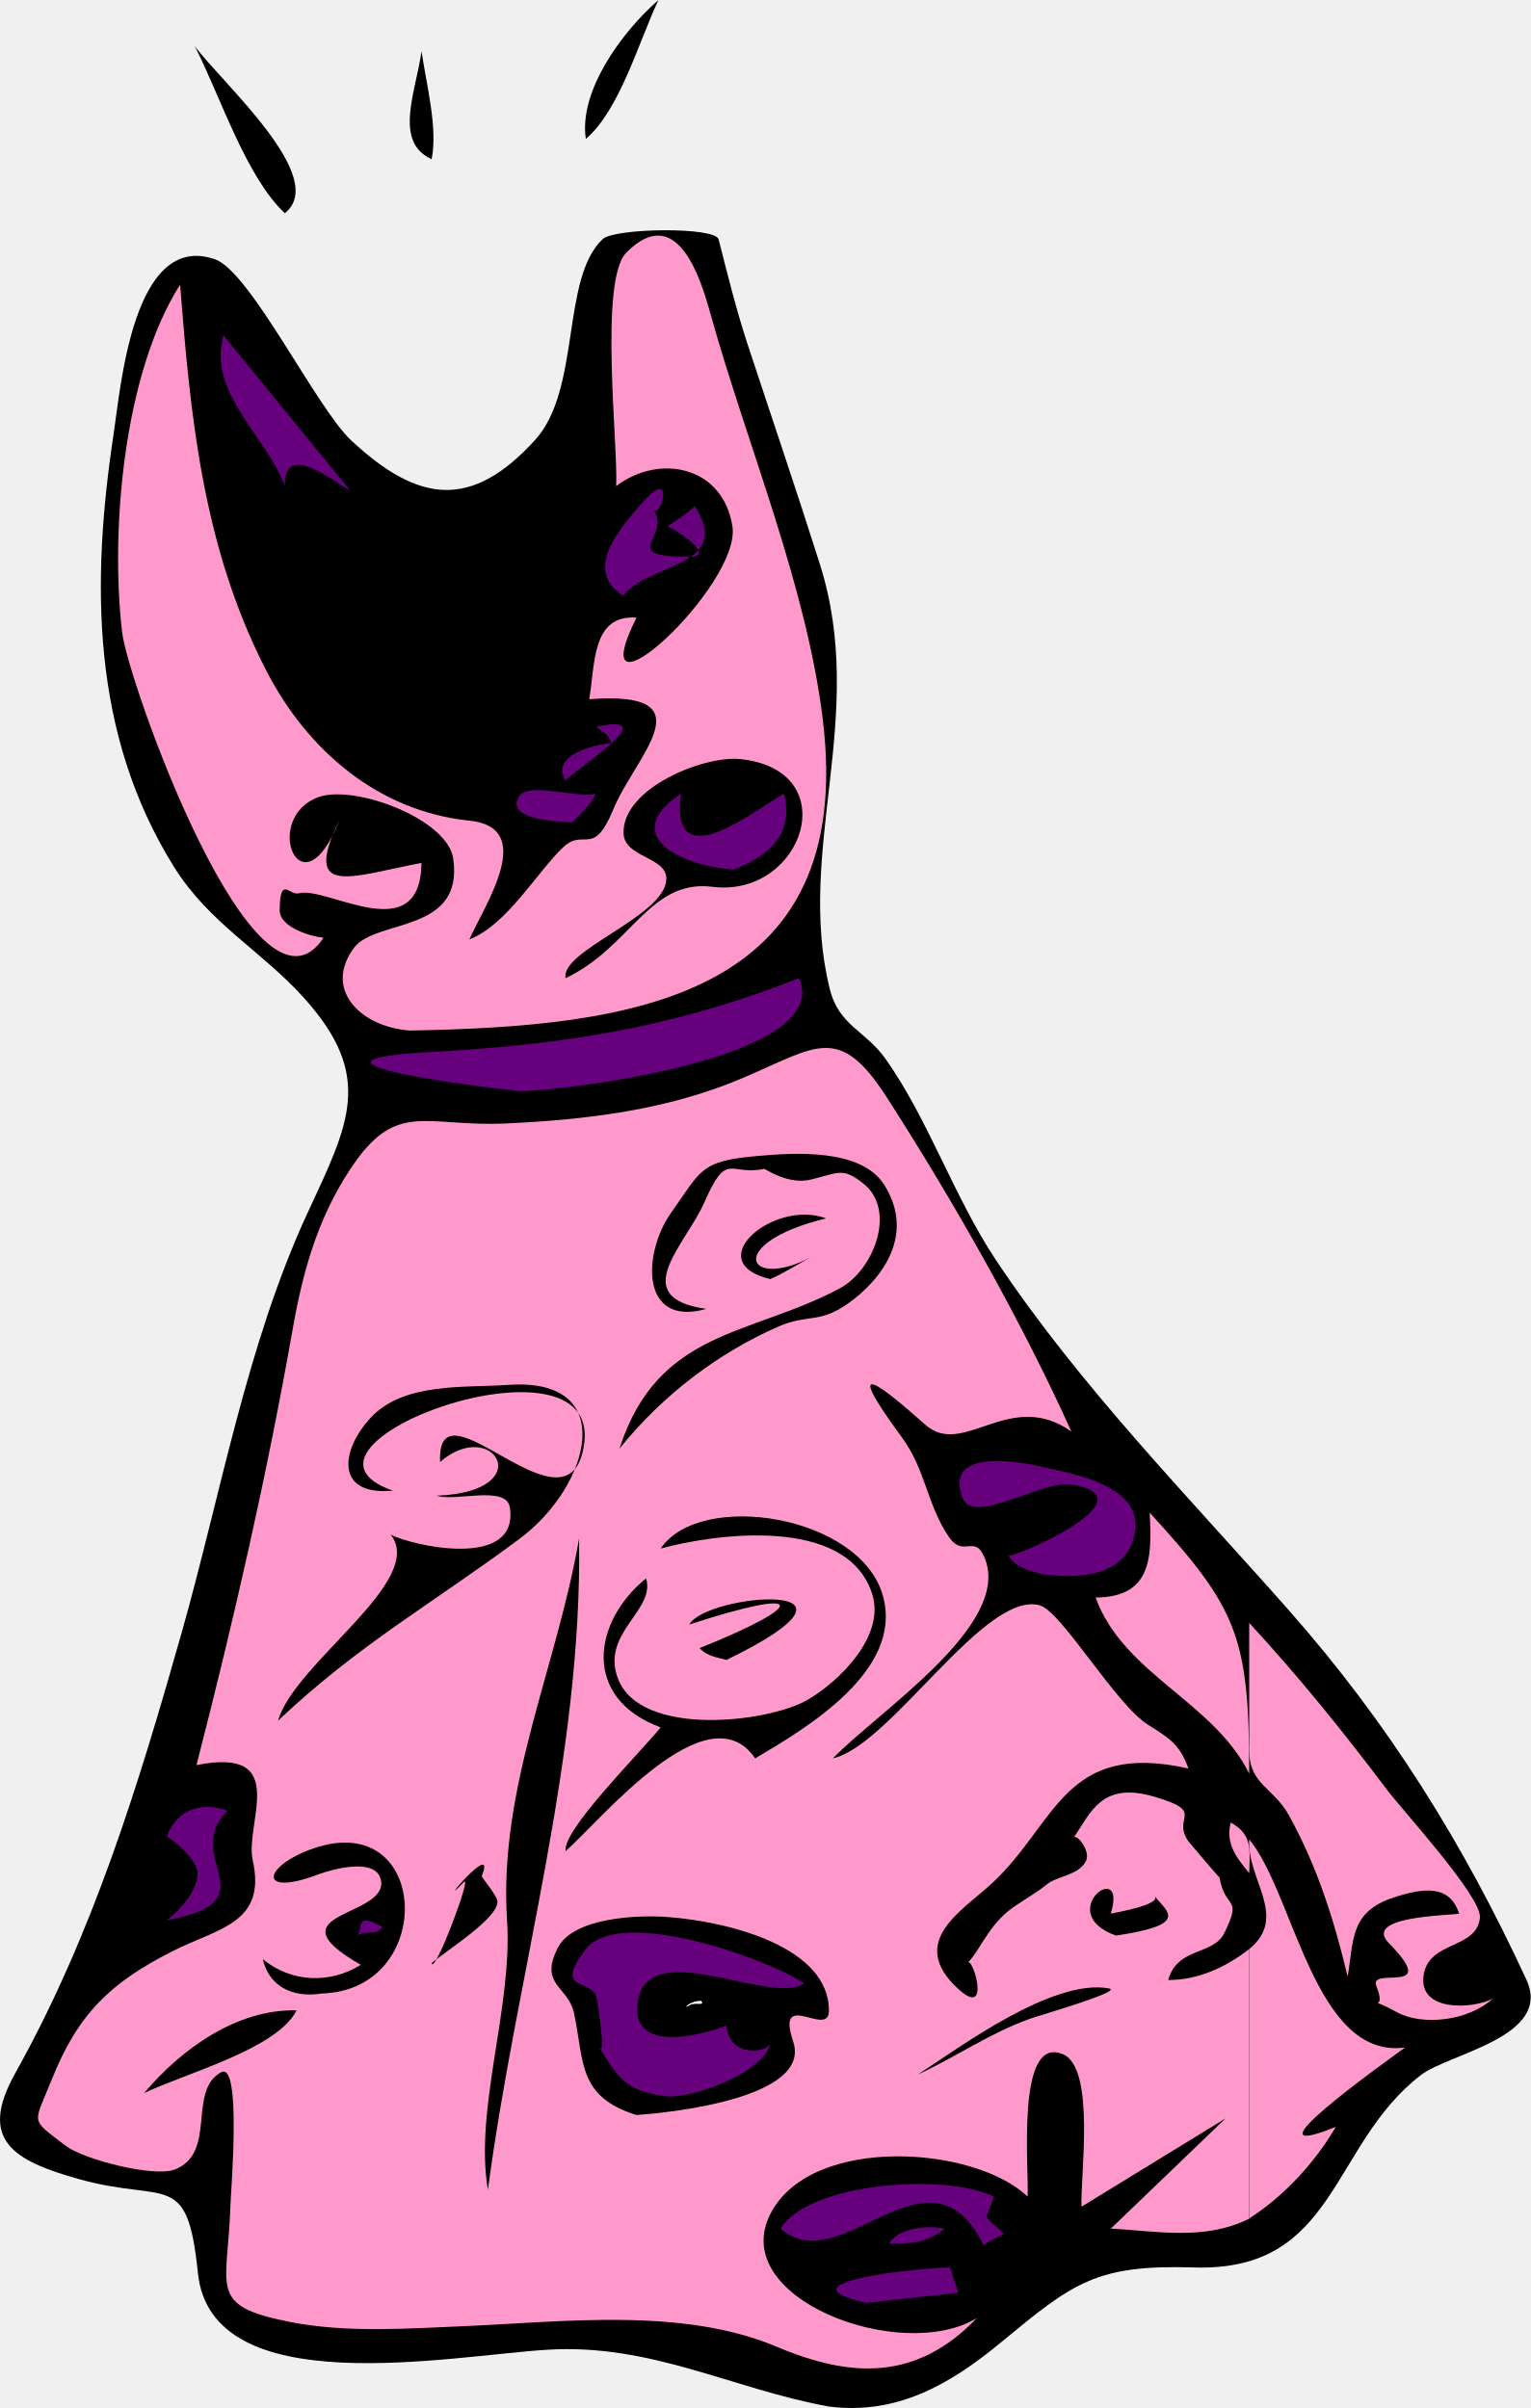
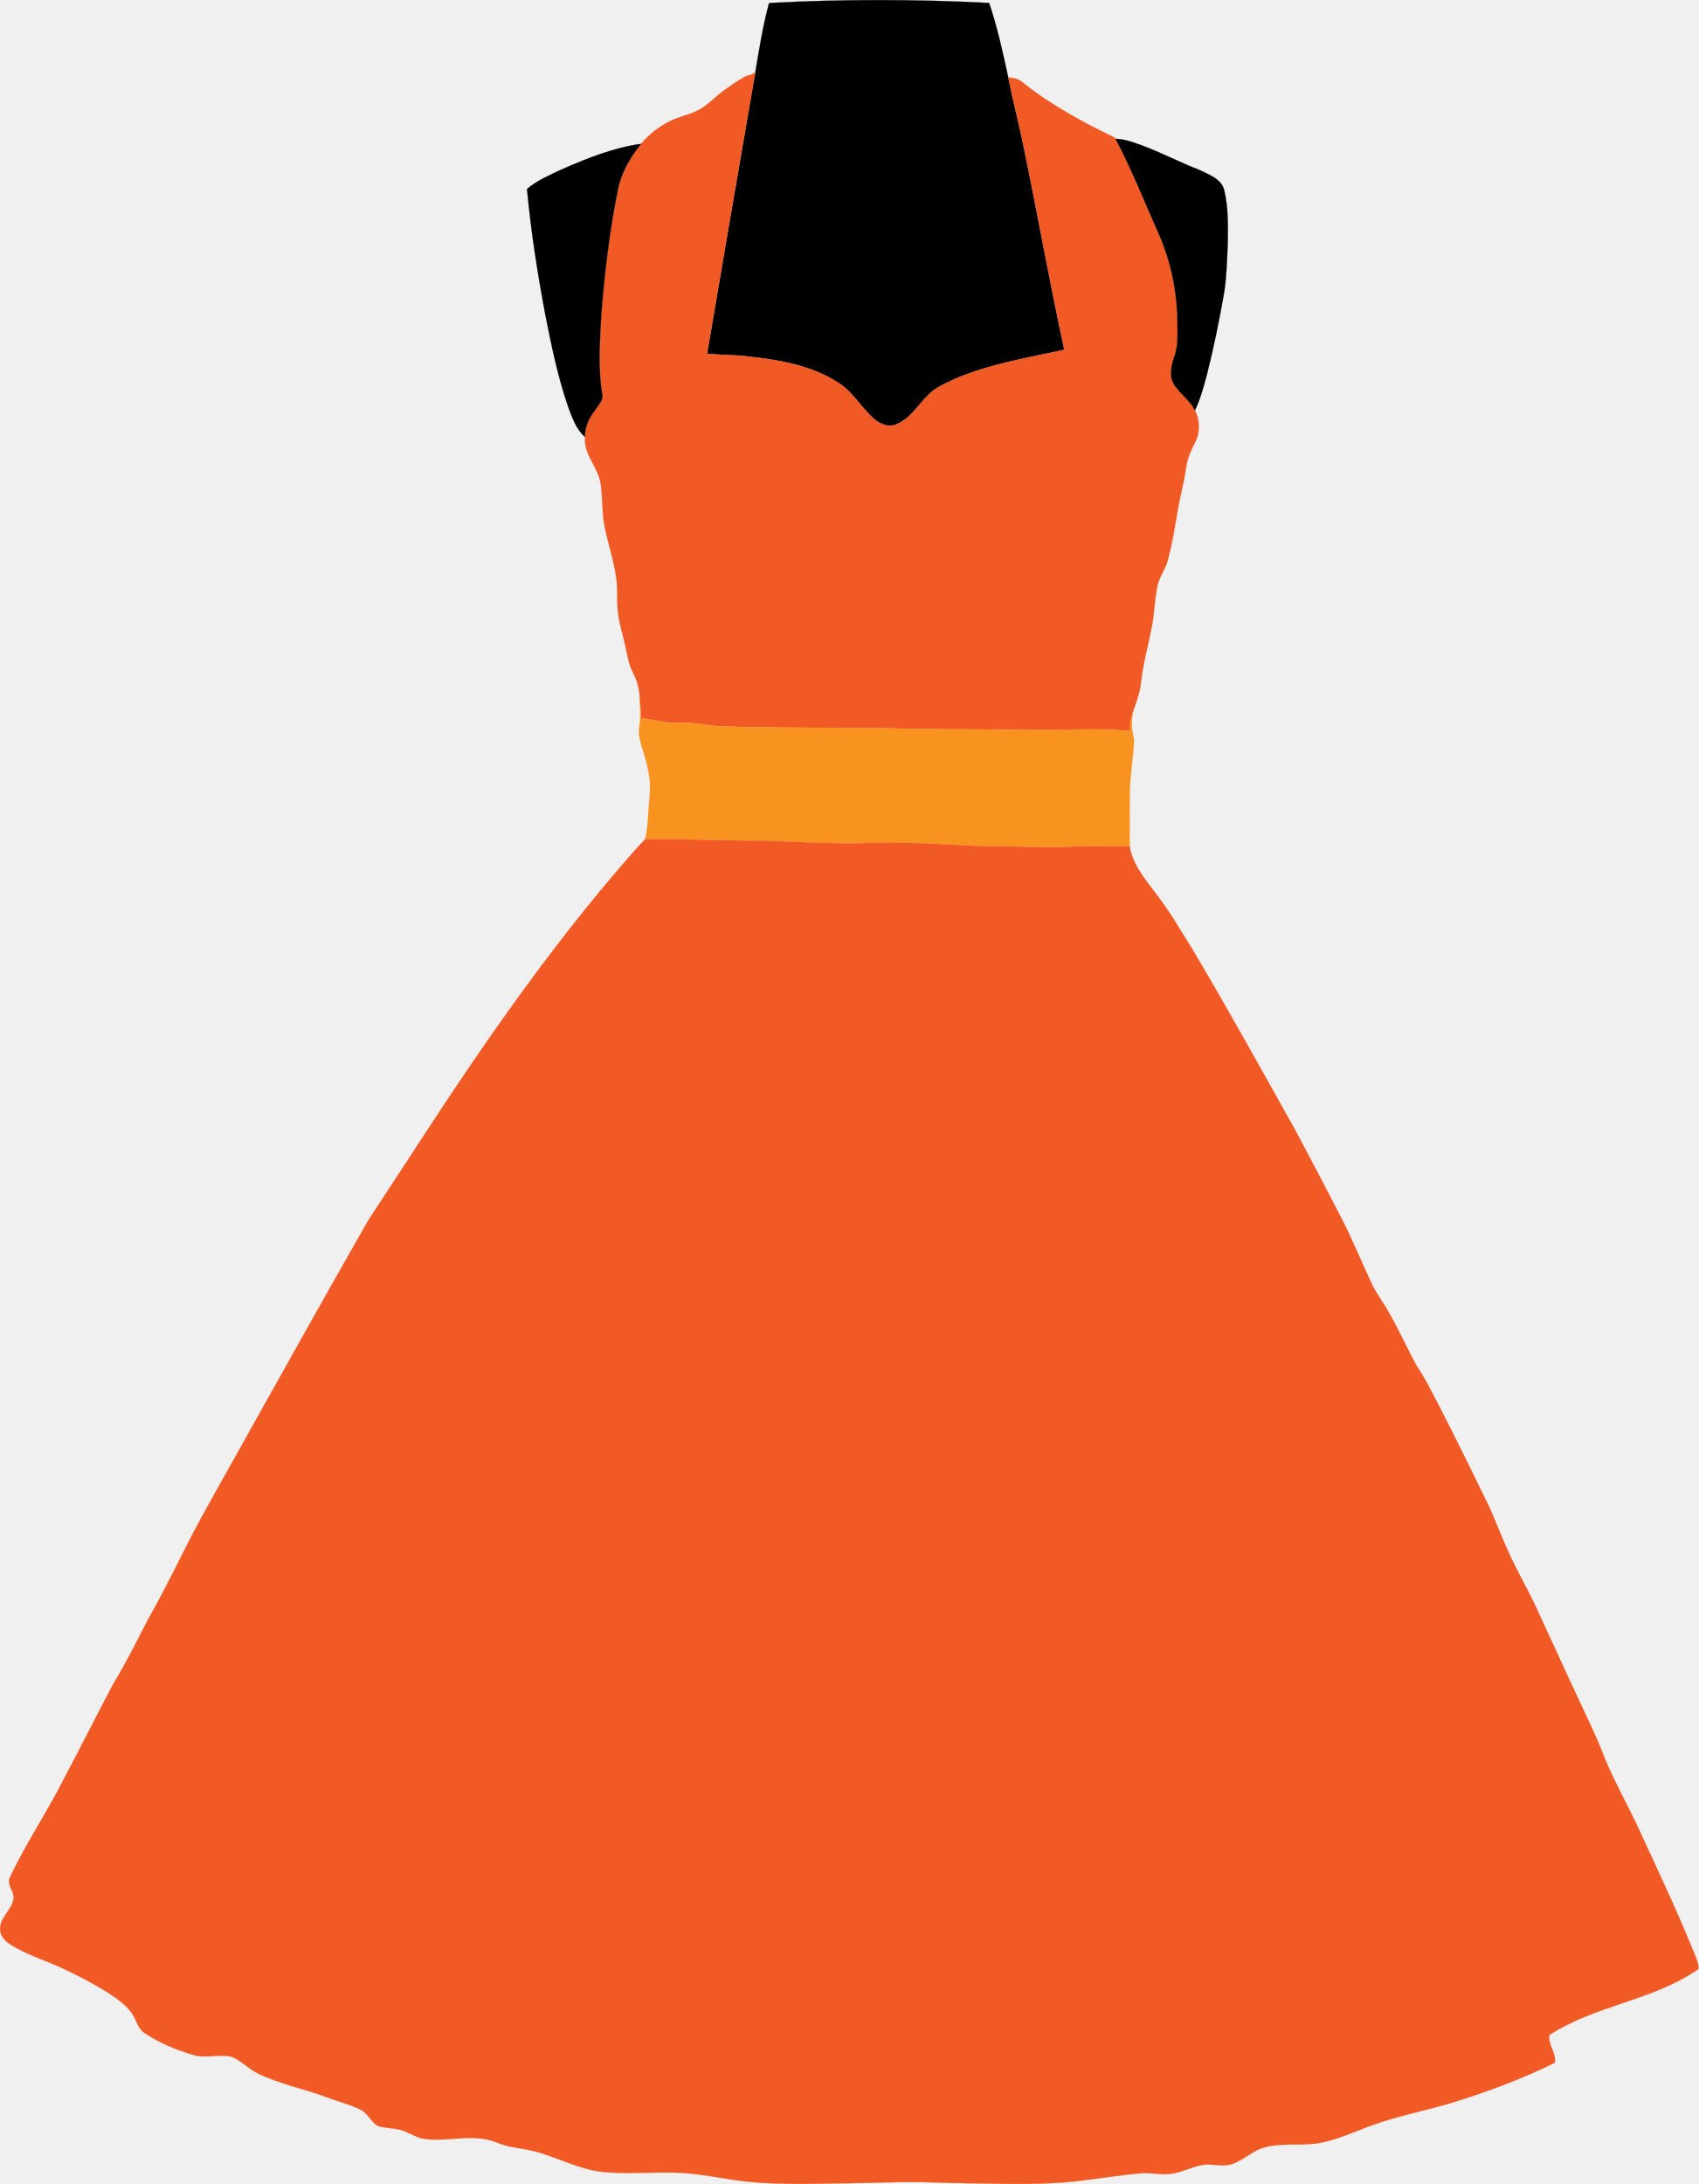
- <svg xmlns="http://www.w3.org/2000/svg" id="Layer_1" style="enable-background:new 0 0 262.344 412.845" space="preserve" viewBox="0 0 262.344 412.845" version="1.1">
-   <g id="g3">
-     <path id="path5" style="clip-rule:evenodd;fill-rule:evenodd" d="m141.88 412.57c11.792 1.57 20.963-3.769 29.704-10.994 12.358-10.216 16.278-13.351 33.078-12.827 24.504 0.765 23.279-20.984 38.865-32.981 4.847-3.73 22.618-6.547 18.09-16.353-10.76-23.296-23.593-43.923-40.645-63.256-17.192-19.492-35.866-38.462-50.291-60.15-7.196-10.821-11.534-24.038-18.868-34.412-3.539-5.006-8.036-5.694-9.611-12.098-5.875-23.897 6.542-46.769-1.681-72.781-3.983-12.599-8.245-25.097-12.374-37.647-1.956-5.944-3.435-11.969-4.982-18.035-0.561-2.198-17.835-1.944-19.861-0.048-7.202 6.742-3.668 25.768-11.621 34.478-10.81 11.84-19.834 10.901-31.487 0.048-5.972-5.562-17.263-28.928-23.339-31.053-14.042-4.913-16.199 22.143-17.356 29.755-3.896 25.624-3.892 51.602 10.316 74.4 6.046 9.702 14.961 14.348 22.278 22.471 12.136 13.473 7.695 21.587 0.598 36.913-10.42 22.505-14.855 48.261-21.586 72.016-7.395 26.099-15.21 51.66-28.499 75.436-6.368 11.395-0.429 14.984 10.959 18.159 15.054 4.197 18.521-1.77 20.354 16.096 2.293 22.361 43.127 14.172 59.887 13.149 17.756-1.1 31.656 6.7 48.076 9.7" />
-     <path id="path7" style="fill:#FF99CC;clip-rule:evenodd;fill-rule:evenodd" d="m214.11 334.16v46.196c6.104-3.962 11.23-9.57 14.853-15.72-16.548 6.71 7.767-10.606 11.862-13.599-15.528 2.117-19.011-26.356-26.715-35.684-0.43 6.93 6.78 13.23 0.01 18.8" />
-     <path id="path9" style="fill:#FF99CC;clip-rule:evenodd;fill-rule:evenodd" d="m214.11 278.23v21.807c0 6.004 4.116 6.311 6.848 11.272 4.865 8.837 7.663 17.78 10.029 27.581 1.034-6.245 0.376-11.172 7.957-13.598 4.94-1.581 9.516-2.28 11.138 2.797-2.032 0.356-16.559 0.445-12.032 5.062 9.066 9.246-3.585 3.817-2.144 7.38 2.01 4.966-2.446 1.186 3.473 4.434 4.504 2.472 12.411 1.455 16.49-2.313-3.358 1.798-12.867 2.375-11.862-4.052 0.927-5.928 9.143-4.377 9.644-9.836 0.328-3.577-13.373-18.504-15.956-21.949-7.41-9.87-15.22-19.51-23.59-28.58" />
-     <path id="path11" style="fill:#FF99CC;clip-rule:evenodd;fill-rule:evenodd" d="m214.11 304.08c0-23.625-2.097-28.388-17.069-44.748 0.492 8.205 0.063 14.465-9.258 14.563 4.79 13.17 20.15 17.78 26.33 30.19" />
-     <path id="path13" style="fill:#FF99CC;clip-rule:evenodd;fill-rule:evenodd" d="m214.11 321.14c0.104-4.164 0.55-6.619-3.183-8.679-0.84 3.58 0.79 5.78 3.18 8.68" />
-     <path id="path15" style="fill:#FF99CC;clip-rule:evenodd;fill-rule:evenodd" d="m214.11 380.36v-46.196c-4.023 3.123-8.79 5.326-13.888 5.305 1.617-5.752 7.713-4.14 9.645-8.101 3.143-6.443 0.118-3.756-0.867-9.548 0.055 0.323-5.656-6.589-5.207-5.979-3.239-4.394 3.248-5.116-5.979-7.812-9.008-2.631-10.829 2.691-13.792 7.041 0.519-0.762 2.934 2.293 2.122 3.953-1.26 2.576-4.852 2.483-6.849 4.146-1.794 1.493-4.807 3.088-6.557 4.533-3.502 2.893-4.863 6.79-6.847 8.775 0.893-0.894 3.995 9.694-1.64 4.533-8.91-8.161 0.791-13.461 5.882-18.227 11-10.296 12.26-24.361 33.562-19.578-1.479-4.013-2.979-5.033-6.913-7.491-5.558-3.474-14.834-19.42-18.547-20.476-9.427-2.682-25.565 24.003-35.489 26.232 7.966-8.212 30.68-22.867 26.038-34.334-1.729-4.273-3.623 0.079-6.172-3.664-3.73-5.479-3.966-11.505-8.019-17.019-10.971-14.927-3.047-8.45 4.015-2.174 6.506 5.782 14.442-6.323 25.027 1.158-8.624-19.104-20.316-39.684-31.633-57.285-8.231-12.805-12.01-8.713-24.799-3.29-12.858 5.452-26.534 7.095-40.339 7.747-14.171 0.668-18.934-4.173-26.864 7.887-5.616 8.541-8.101 17.557-9.837 27.39-4.458 25.251-10.093 49.911-16.491 74.74 16.223-3.263 8.234 9.954 9.644 16.299 2.41 10.846-5.877 11.612-13.791 15.624-10.539 5.343-16.126 10.657-20.638 21.939-3.165 7.911-3.862 6.621 2.411 11.427 2.999 2.298 15.017 5.414 18.613 4.052 7.381-2.797 2.125-13.501 8.004-16.686 3.547-1.922 1.635 20.69 1.573 22.864-0.409 14.236-4.075 17.134 10.229 19.949 9.634 1.896 20.081 1.135 29.828 0.719 16.977-0.724 37.416-3.293 53.561 3.523 12.737 5.379 23.941 5.905 34.329-4.91-12.943 7.884-43.329-3.448-35.201-18.227 7.261-13.201 34.849-11.267 43.88-2.604 0.323-4.378-2.124-27.882 6.075-24.4 5.688 2.415 2.884 21.453 3.184 26.135 8.229-5.047 16.459-10.094 24.688-15.141-6.558 6.301-13.116 12.603-19.674 18.903 8.19 0.44 16.07 2.09 23.75-1.72" />
-     <path id="path17" style="fill:#66007D;clip-rule:evenodd;fill-rule:evenodd" d="m148.53 394.82c5.24-0.578 10.48-1.157 15.721-1.735-0.528-1.512-1.044-3.293-1.447-4.339-4.63 0.01-30.22 2.54-14.27 6.08" />
-     <path id="path19" style="fill:#FFFFFF;clip-rule:evenodd;fill-rule:evenodd" d="m170.9 392.22c-0.12-3.2-0.11-2.84 0 0" />
-     <path id="path21" style="fill:#66007D;clip-rule:evenodd;fill-rule:evenodd" d="m168.59 384.99c0.834-0.821 2.368-1.296 3.472-2.024-4.222-4.021-3.005-1.747-1.735-6.364-8.209-4.096-31.7-2.446-36.552 5.497 10.44 9.14 25.45-16.23 34.82 2.88" />
-     <path id="path23" style="fill:#66007D;clip-rule:evenodd;fill-rule:evenodd" d="m152.39 384.7c3.778-0.032 6.414-0.113 9.548-2.603-4.2-0.84-8.54 0.47-9.55 2.6" />
-     <path id="path25" style="clip-rule:evenodd;fill-rule:evenodd" d="m83.626 375.44c4.888-36.946 16.215-73.967 15.624-111.68-3.765 22.016-13.849 42.756-12.345 65.484 0.982 14.85-5.647 32.44-3.279 46.2" />
-     <path id="path27" style="clip-rule:evenodd;fill-rule:evenodd" d="m109.09 362.61c6.311-0.426 30.048-3.011 26.858-12.584-3.069-9.215 6.094-0.554 6.125-5.257 0.071-10.91-16.975-15.31-27.679-16.105-5.033-0.374-16.147 0.05-18.805 5.305-3.235 6.396 1.803 6.526 2.797 11.188 1.768 8.36 0.586 14.29 10.698 17.46" />
-     <path id="path29" style="clip-rule:evenodd;fill-rule:evenodd" d="m24.703 358.85c7.333-3.49 22.78-7.553 26.134-14.177-10.209-0.27-19.805 6.64-26.134 14.18" />
-     <path id="path31" style="fill:#66007D;clip-rule:evenodd;fill-rule:evenodd" d="m114.39 359.43c4.806 0.305 17.028-4.427 17.648-9.259-0.22 1.71-6.978 2.876-7.522-2.893-4.711 1.806-16.339 4.718-15.238-3.858 1.532-11.928 22.832 0.617 28.546-3.374-5.854-4.044-31.557-13.391-37.418-5.885-5.963 7.637 1.624 4.984 1.833 8.584-0.088-1.521 1.745 10.271 0.482 8.294 2.88 4.51 3.99 7.51 11.67 8.4" />
-     <path id="path33" style="clip-rule:evenodd;fill-rule:evenodd" d="m157.31 355.67c6.429-2.965 12.512-7.182 19.191-9.549 1.772-0.628 16.064-4.747 13.598-5.207-9.76-1.81-25.9 10.33-32.79 14.76" />
-     <path id="path35" style="fill:#FFFFFF;clip-rule:evenodd;fill-rule:evenodd" d="m118.15 343.81c0.974-0.625 2.782 0.197 2.024-0.772-2.21 0.05-3.21 1.54-2.02 0.77" />
-     <path id="path37" style="clip-rule:evenodd;fill-rule:evenodd" d="m55.177 341.78c19.77-0.585 18.57-31.777-1.447-24.881-8.63 2.974-9.789 8.442 0.771 4.484 2.364-0.886 10.043-3.074 10.802 1.013 1.181 6.36-19.339 5.389-3.472 14.467-5.292 3.314-11.949 3.032-16.781-0.965 0.991 4.47 4.904 6.73 10.127 5.88" />
-     <path id="path39" style="fill:#FFFFFF;clip-rule:evenodd;fill-rule:evenodd" d="m250.66 337.73c4.15-3.3-1.19 0.95 0 0" />
-     <path id="path41" style="clip-rule:evenodd;fill-rule:evenodd" d="m73.982 336.58c2.362-2.063 11.265-7.588 11.284-10.513 0.007-1.056-2.786-4.225-2.7-4.436 2.731-6.732-8.483 6.695-3.086 1.062 1.609-1.68-5.044 16-5.498 13.89" />
-     <path id="path43" style="fill:#66007D;clip-rule:evenodd;fill-rule:evenodd" d="m61.253 331.85c1.549-1.02 2.936 0.145 4.34-1.446-4.925-2.85-3.347 0.34-4.34 1.45" />
-     <path id="path45" style="clip-rule:evenodd;fill-rule:evenodd" d="m191.25 331.85c12.751-1.878 8.809-4.069 6.654-6.751 1.193 1.485-7.095 2.878-7.521 2.99 2.99-9.77-10.02-0.21 0.87 3.76" />
-     <path id="path47" style="fill:#66007D;clip-rule:evenodd;fill-rule:evenodd" d="m28.463 329.25c18.462-3.389 2.38-10.71 10.512-18.806-5.525-2.027-9.315 0.939-10.416 4.532 0.113-0.368 5.499 3.727 5.304 6.364-0.262 3.58-4.018 7.05-5.4 7.92" />
-     <path id="path49" style="clip-rule:evenodd;fill-rule:evenodd" d="m96.936 317.38c5.913-5.188 24.333-27.854 32.5-15.912 8.723-5.158 25.474-15.018 21.891-27.872-3.856-13.838-31.306-18.17-38.093-8.102 9.072-2.483 31.957-5.781 36.261 7.813 2.272 7.179-5.595 14.937-11.09 18.129-6.726 3.907-28.655 6.5-32.5-3.665-2.965-7.84 6.54-11.707 4.822-17.165-9.21 7.523-11.001 20.546 2.507 25.557-4.12 4.99-16.767 17.56-16.304 21.2" />
-     <path id="path51" style="clip-rule:evenodd;fill-rule:evenodd" d="m47.655 295.01c13.786-13.079 26.809-20.3 41.469-31.248 12.067-9.012 17.09-27.688-2.024-26.326-7.406 0.527-17.848-0.491-23.532 5.593-5.198 5.564-6.223 13.477 3.762 12.538-22.168-7.721 35.684-28.724 32.789-8.006-2.446 17.504-25.347-12.133-24.688 3.087 9.058-7.913 17.173 5.096-0.579 5.785 3.141 1.088 11.952-1.894 12.537 2.026 1.616 10.82-17.083 6.479-20.444 4.63 6.285 7.9-16.476 21.97-19.291 31.93" />
-     <path id="path53" style="clip-rule:evenodd;fill-rule:evenodd" d="m124.52 284.59c29.015-14.135-3.569-11.381-6.365-6.074 20.316-6.644 20.453-3.438 1.736 4.049 1.42 1.49 3.19 1.61 4.62 2.02" />
-     <path id="path55" style="fill:#66007D;clip-rule:evenodd;fill-rule:evenodd" d="m178.43 269.84c5.385 0.855 13.086 0.636 15.431-4.918 4.035-9.559-8.732-11.979-13.791-13.116-0.764-0.172-19.063-5.066-15.044 5.112 1.809 4.581 13.615-3.099 18.419-2.413 13.682 1.956-6.813 11.501-10.607 12.249 1.22 1.92 3.16 2.39 5.59 3.09" />
-     <path id="path57" style="clip-rule:evenodd;fill-rule:evenodd" d="m106.2 248.33c7.374-9.162 16.99-16.445 27.292-20.928 4.9-2.132 6.882-0.438 11.766-3.857 5.745-4.022 11.779-11.782 6.267-20.445-3.983-6.259-15.455-5.454-21.601-4.919-9.9 0.862-9.626 2.292-14.9 9.741-4.891 6.908-5.344 19.675 6.027 16.49-13.661-1.972-3.552-10.95-0.332-18.27 3.944-8.967 4.241-4.491 10.266-5.744 0.148-0.031 4.109 2.806 8.004 1.833 4.923-1.23 5.483-2.069 8.97 0.674 5.799 4.562 1.761 14.862-3.954 17.938-15.27 8.22-31.21 7-37.82 27.49" />
-     <path id="path59" style="clip-rule:evenodd;fill-rule:evenodd" d="m132.04 219.3c2.384-1.082 4.641-2.513 6.944-3.76-10.987 5.775-14.913-2.374 2.602-6.654-9.03-3.37-21.74 7.56-9.54 10.41" />
-     <path id="path61" style="fill:#66007D;clip-rule:evenodd;fill-rule:evenodd" d="m89.124 187.09c8.488-0.179 53.78-5.719 47.834-19.385-21.374 8.407-40.209 11.421-62.879 12.634-26.545 1.43 4.011 5.53 15.043 6.76" />
-     <path id="path63" style="fill:#FF99CC;clip-rule:evenodd;fill-rule:evenodd" d="m70.222 176.68c37.738-0.673 76.691-5.28 70.787-53.429-2.829-23.068-13.05-47.202-19.288-69.615-1.571-5.645-5.627-19.156-14.37-10.333-4.696 4.739-1.419 32.719-1.736 40.022 7.509-5.639 18.292-3.364 19.916 6.896 1.609 10.171-26.62 36.02-16.444 15.671-7.646-0.552-7.056 7.847-8.102 13.984 20.631-1.542 7.903 9.739 4.165 18.819-3.49 8.475-5 3.175-8.6 6.544-4.425 4.142-9.685 13.381-16.106 15.816 2.648-5.91 11.611-19.172 0.048-20.349-15.715-1.599-27.864-12.139-34.863-25.75-11.026-21.417-13.014-44.199-14.764-66.151-9.702 15.268-11.978 42.176-9.934 59.6 1.001 8.534 22.89 69.979 34.525 52.367-2.108-0.186-7.554-1.767-7.522-4.725 0.065-6.061 1.676-2.446 3.279-2.893 4.739-1.321 20.873 9.728 21.023-5.208-11.952 2.246-20.6 6.144-14.08-7.329-6.477 16.672-13.473-0.353-3.569-3.954 6.103-2.219 22.115 3.698 23.098 10.56 1.848 12.901-13.318 10.264-17.022 15.286-5.288 7.16 1.153 13.55 9.549 14.17" />
-     <path id="path65" style="clip-rule:evenodd;fill-rule:evenodd" d="m96.936 167.71c11.257-5.339 14.349-17.027 25.169-15.671 15.524 1.945 22.942-20.018 4.775-21.892-6.279-0.648-20.187 4.981-20.012 12.682 0.098 4.325 7.706 4.027 7.331 8.1-0.58 6.33-18.179 12.03-17.264 16.78" />
-     <path id="path67" style="fill:#66007D;clip-rule:evenodd;fill-rule:evenodd" d="m125.68 149.1c5.828-2.142 10.55-6.093 8.679-13.02-4.652 2.515-19.678 14.888-17.648 0-10.44 6.88-0.67 12.27 8.97 13.02" />
-     <path id="path69" style="fill:#66007D;clip-rule:evenodd;fill-rule:evenodd" d="m98.093 141c1.527-1.584 3.036-2.812 4.05-4.919-2.778 0.883-11.665-2.145-13.212 0.482-2.3 3.91 6.171 4.28 9.165 4.44" />
-     <path id="path71" style="fill:#66007D;clip-rule:evenodd;fill-rule:evenodd" d="m96.936 133.76c3.74-3.268 16.587-11.553 5.207-9.162 1.396 1.105 1.957 1.068 2.604 2.796-4.916 0.57-10.145 2.76-7.804 6.36" />
-     <path id="path73" style="fill:#66007D;clip-rule:evenodd;fill-rule:evenodd" d="m106.77 102.13c4.577-5.704 18.929-4.908 12.344-15.334-1.828 1.596-2.595 1.998-4.725 3.472 1.197 0.321 8.655 5.245 3.761 5.208-12.672-0.098-2.856-3.363-6.173-8.101 1.232 1.76 3.899-7.783-1.927-1.157-3.81 4.348-10.167 11.48-3.27 15.912" />
-     <path id="path75" style="fill:#66007D;clip-rule:evenodd;fill-rule:evenodd" d="m48.812 83.324c-0.166-7.486 7.562-1.378 11.283 0.868-7.265-8.905-14.53-17.809-21.795-26.714-2.732 9.983 7.304 17.2 10.512 25.846" />
-     <path id="path77" style="clip-rule:evenodd;fill-rule:evenodd" d="m48.812 36.551c7.693-6.085-10.806-22.364-15.43-28.643 4.43 8.713 8.768 22.373 15.43 28.643" />
-     <path id="path79" style="clip-rule:evenodd;fill-rule:evenodd" d="m73.982 27.292c1.065-5.354-0.854-12.54-1.736-18.517-0.92 6.842-4.877 15.553 1.736 18.517" />
-     <path id="path81" style="clip-rule:evenodd;fill-rule:evenodd" d="m100.41 23.82c5.792-4.984 8.958-16.369 12.44-23.82-6.48 5.682-13.669 15.754-12.44 23.82" />
+ <svg xmlns="http://www.w3.org/2000/svg" version="1.1" id="Layer_1" x="0px" y="0px" viewBox="242.145 -35.868 2031.555 2611.646" enable-background="new 242.145 -35.868 1053.855 2023.106" xml:space="preserve" width="2031.555" height="2611.646">
+   <defs id="defs21" />
+   <g id="g4158" transform="matrix(2.112523,0,0,2.112523,-269.3921,39.9041)">
+     <path d="m 677.519,-34.162 c 41.48,-2.24 83.09,-2.17 124.58,-0.04 4.67,13.75 7.74,28 10.84,42.16 2.88,14.26 6.59,28.35 9.4,42.64 7.64,37.12 14.27,74.45 22.32,111.49 -20.29,4.55 -41.07,7.83 -60.38,15.87 -4.74,2.1 -9.52,4.22 -13.78,7.19 -7.47,5.82 -11.77,15.46 -20.87,19.17 -4.36,2.02 -9.21,-0.1 -12.59,-3 -7.36,-6.27 -11.98,-15.36 -20.34,-20.53 -15.06,-9.76 -33.21,-12.91 -50.75,-14.84 -7.81,-0.99 -15.71,-0.76 -23.53,-1.6 9.03,-53.21 18.14,-106.41 27.35,-159.6 2.22,-13.03 4.25,-26.15 7.75,-38.91 z" id="path5" style="stroke:#000000;stroke-width:0.094" />
+     <path d="m 663.909,7.518 c 1.88,-1.07 4.51,-0.86 5.86,-2.77 -9.21,53.19 -18.32,106.39 -27.35,159.6 7.82,0.84 15.72,0.61 23.53,1.6 17.54,1.93 35.69,5.08 50.75,14.84 8.36,5.17 12.98,14.26 20.34,20.53 3.38,2.9 8.23,5.02 12.59,3 9.1,-3.71 13.4,-13.35 20.87,-19.17 4.26,-2.97 9.04,-5.09 13.78,-7.19 19.31,-8.04 40.09,-11.32 60.38,-15.87 -8.05,-37.04 -14.68,-74.37 -22.32,-111.49 -2.81,-14.29 -6.52,-28.38 -9.4,-42.64 2.79,0.21 5.66,0.77 7.88,2.62 15.98,12.86 34.15,22.62 52.54,31.56 l 0.29,0.58 c 9.18,17.4 16.43,35.7 24.37,53.68 7.22,16 10.58,33.62 10.67,51.14 0.02,6.17 0.4,12.52 -1.76,18.42 -1.79,5.2 -3.2,11.43 0.15,16.32 3.5,4.98 8.62,8.68 11.55,14.11 2.74,5.52 3.06,12.46 0.14,17.98 -2.29,4.5 -4.45,9.15 -5.11,14.2 -1.25,8.77 -3.65,17.31 -5.09,26.05 -1.52,9.08 -2.99,18.19 -5.44,27.07 -1.31,4.73 -4.49,8.71 -5.6,13.51 -1.82,7.83 -1.75,15.94 -3.34,23.81 -1.95,10.24 -4.89,20.3 -6.02,30.7 -0.53,5.8 -2.49,11.31 -4.47,16.75 -1.38,3.67 -1.92,7.59 -1.78,11.5 -11.32,-0.98 -22.68,-1.37 -34.01,-0.53 -24.02,0 -48.04,-0.48 -72.06,-0.53 -16.35,0.05 -32.67,-0.78 -49.01,-0.69 -25.64,-0.28 -51.29,0.02 -76.91,-1 -8.08,-0.13 -15.96,-2.62 -24.07,-1.99 -7.07,0.64 -13.79,-2.02 -20.77,-2.44 -0.26,-3.82 -0.44,-7.64 -0.74,-11.46 -0.36,-4.99 -1.42,-9.96 -3.84,-14.38 -2.61,-4.77 -3.15,-10.25 -4.47,-15.43 -1.36,-6.66 -3.67,-13.14 -4.19,-19.95 -0.44,-5.19 -0.11,-10.41 -0.53,-15.6 -1.04,-10.54 -4.54,-20.58 -6.72,-30.89 -1.69,-7.63 -1.25,-15.5 -2.17,-23.22 -0.54,-10.28 -10.01,-17.82 -9.15,-28.4 -0.09,-5.54 2.27,-10.7 5.64,-14.97 1.83,-2.94 5.13,-5.86 4.09,-9.68 -2.33,-14.31 -1.26,-28.87 -0.54,-43.27 1.84,-23.84 4.6,-47.65 9.31,-71.11 1.73,-10.02 6.98,-19.06 13.31,-26.87 4.41,-5.37 10.03,-9.66 16.2,-12.81 5.03,-2.52 10.68,-3.46 15.7,-6.02 5.86,-2.87 10.11,-7.99 15.38,-11.72 3.74,-2.64 7.5,-5.31 11.54,-7.48 z" id="path7" style="fill:#f15a25;stroke:#f15a25;stroke-width:0.094" />
+     <path d="m 873.649,42.718 c 5.55,0.12 10.78,2.18 15.92,4.09 10.73,4.02 20.86,9.45 31.58,13.49 5.34,2.75 12.56,5.01 14.06,11.63 2.43,9.98 2.09,20.37 1.97,30.56 -0.45,9.17 -0.6,18.4 -2.06,27.49 -2.71,15.24 -5.73,30.43 -9.54,45.44 -1.89,7.11 -3.76,14.3 -6.95,20.97 -2.93,-5.43 -8.05,-9.13 -11.55,-14.11 -3.35,-4.89 -1.94,-11.12 -0.15,-16.32 2.16,-5.9 1.78,-12.25 1.76,-18.42 -0.09,-17.52 -3.45,-35.14 -10.67,-51.14 -7.94,-17.98 -15.19,-36.28 -24.37,-53.68 z" id="path9" style="stroke:#000000;stroke-width:0.094" />
+     <path d="m 559.589,60.248 c 14.6,-6.39 29.62,-12.49 45.5,-14.7 -6.33,7.81 -11.58,16.85 -13.31,26.87 -4.71,23.46 -7.47,47.27 -9.31,71.11 -0.72,14.4 -1.79,28.96 0.54,43.27 1.04,3.82 -2.26,6.74 -4.09,9.68 -3.37,4.27 -5.73,9.43 -5.64,14.97 -5.04,-4.38 -7.2,-10.92 -9.48,-16.97 -5.81,-16.9 -9.45,-34.44 -12.9,-51.94 -4.47,-23.66 -8.19,-47.48 -10.42,-71.45 5.62,-4.78 12.52,-7.68 19.11,-10.84 z" id="path11" style="stroke:#000000;stroke-width:0.094" />
+     <path d="m 604.349,359.318 c 0.3,3.82 0.48,7.64 0.74,11.46 6.98,0.42 13.7,3.08 20.77,2.44 8.11,-0.63 15.99,1.86 24.07,1.99 25.62,1.02 51.27,0.72 76.91,1 16.34,-0.09 32.66,0.74 49.01,0.69 24.02,0.05 48.04,0.53 72.06,0.53 11.33,-0.84 22.69,-0.45 34.01,0.53 -0.14,-3.91 0.4,-7.83 1.78,-11.5 -1.18,5.33 -1.07,10.81 0.41,16.07 -0.27,11.01 -2.61,21.89 -2.39,32.93 0.01,9.26 -0.14,18.52 -0.02,27.79 -10.93,0.03 -21.86,-0.56 -32.78,0.14 -14.33,0.85 -28.67,-0.12 -43.01,-0.21 -18.69,0 -37.32,-2.2 -56.02,-1.86 -11.66,-0.62 -23.3,0.74 -34.96,0.08 -11.68,-0.07 -23.33,-0.71 -35,-1.25 -24.18,-0.18 -48.35,-1.01 -72.53,-0.97 1.75,-8.06 1.72,-16.41 2.52,-24.61 0.94,-8.58 -1.06,-17.15 -3.71,-25.26 -1.27,-4.45 -2.93,-9.06 -2.14,-13.76 0.87,-5.37 0.46,-10.82 0.28,-16.23 z" id="path13" style="fill:#f8931f;stroke:#f8931f;stroke-width:0.094" />
+     <path d="m 607.399,439.178 c 24.18,-0.04 48.35,0.79 72.53,0.97 11.67,0.54 23.32,1.18 35,1.25 11.66,0.66 23.3,-0.7 34.96,-0.08 18.7,-0.34 37.33,1.86 56.02,1.86 14.34,0.09 28.68,1.06 43.01,0.21 10.92,-0.7 21.85,-0.11 32.78,-0.14 1.6,9.88 8.06,17.83 13.93,25.57 8.66,10.97 15.62,23.14 22.95,35.01 19.69,33.25 38.39,67.08 57.25,100.8 8.72,16.33 17.31,32.72 25.76,49.2 6.37,12.27 11.5,25.13 17.41,37.62 2.65,5.49 6.54,10.25 9.38,15.65 5.91,10 10.41,20.75 16.17,30.84 4.56,6.7 8.07,14.02 11.86,21.18 9.97,19.44 19.59,39.05 29.12,58.71 3.11,6.71 5.58,13.69 8.64,20.42 4.88,11.72 11.34,22.67 16.84,34.1 9.08,19.61 18.01,39.3 27.21,58.87 3.83,8.26 7.85,16.44 11.13,24.95 5.2,13.55 12.35,26.22 18.65,39.27 11.75,25.42 23.8,50.73 34.25,76.72 0.9,2.03 1.36,4.22 1.52,6.45 -25.62,18.01 -58.49,20.45 -84.57,37.52 -0.77,5.55 3.99,9.96 3.16,15.59 -18.98,9.49 -39.01,16.73 -59.26,22.99 -12.71,3.75 -25.73,6.38 -38.34,10.46 -11.53,3.54 -22.35,9.24 -34.2,11.73 -10.7,2.31 -21.86,-0.12 -32.48,2.75 -7.4,1.92 -12.73,8.25 -20.22,9.92 -4.31,0.83 -8.66,-0.31 -12.97,-0.17 -6.61,0.45 -12.43,4.09 -18.92,5.08 -5.67,1.05 -11.36,-0.51 -17.04,-0.19 -10.38,0.76 -20.66,2.43 -30.97,3.72 -22.55,3.26 -45.4,2.27 -68.09,1.96 -8.43,-0.18 -16.86,-0.3 -25.28,-0.62 -13.68,-0.25 -27.34,0.45 -41.01,0.59 -23.23,0.29 -46.67,1.48 -69.68,-2.42 -10.92,-1.75 -21.89,-3.7 -32.98,-3.59 -12.33,-0.14 -24.7,0.8 -37,-0.29 -13.8,-1.31 -26.03,-8.37 -39.29,-11.76 -7,-1.87 -14.43,-1.99 -21.14,-4.93 -13.71,-5.65 -28.58,0.17 -42.72,-2.33 -4.45,-1.3 -8.35,-4.11 -12.91,-5.08 -3.92,-0.91 -8.06,-0.71 -11.87,-2.03 -3.94,-2.33 -5.63,-7.19 -9.8,-9.22 -6.08,-2.94 -12.68,-4.58 -18.97,-6.97 -12.86,-4.76 -26.49,-7.43 -38.89,-13.4 -5.53,-2.59 -9.63,-7.57 -15.42,-9.64 -6.91,-1.56 -14.11,1.19 -20.98,-0.83 -9.69,-2.82 -19.19,-6.71 -27.63,-12.29 -4.23,-2.52 -4.91,-7.77 -7.58,-11.52 -3.45,-4.87 -8.48,-8.24 -13.37,-11.48 -8.15,-5.15 -16.74,-9.55 -25.43,-13.68 -10.01,-4.7 -20.81,-7.79 -30.15,-13.84 -3.1,-1.99 -5.98,-5.29 -5.53,-9.22 0.22,-6.15 6.36,-9.96 7.39,-15.87 1.24,-4.49 -3.93,-8.13 -1.93,-12.55 8.91,-19.1 20.83,-36.59 30.32,-55.38 9.54,-17.91 18.6,-36.07 28.07,-54 7.21,-11.75 13.31,-24.11 19.63,-36.35 7.14,-12.71 13.78,-25.7 20.3,-38.74 6.4,-13.02 13.58,-25.64 20.64,-38.31 27.87,-49.75 55.58,-99.6 83.85,-149.13 23.7,-35.94 46.75,-72.31 71.51,-107.54 21.82,-31.15 44.76,-61.54 69.44,-90.5 5.29,-5.97 10.32,-12.2 15.94,-17.87 z" id="path15" style="fill:#f15a25;stroke:#f15a25;stroke-width:0.094" />
  </g>
</svg>
